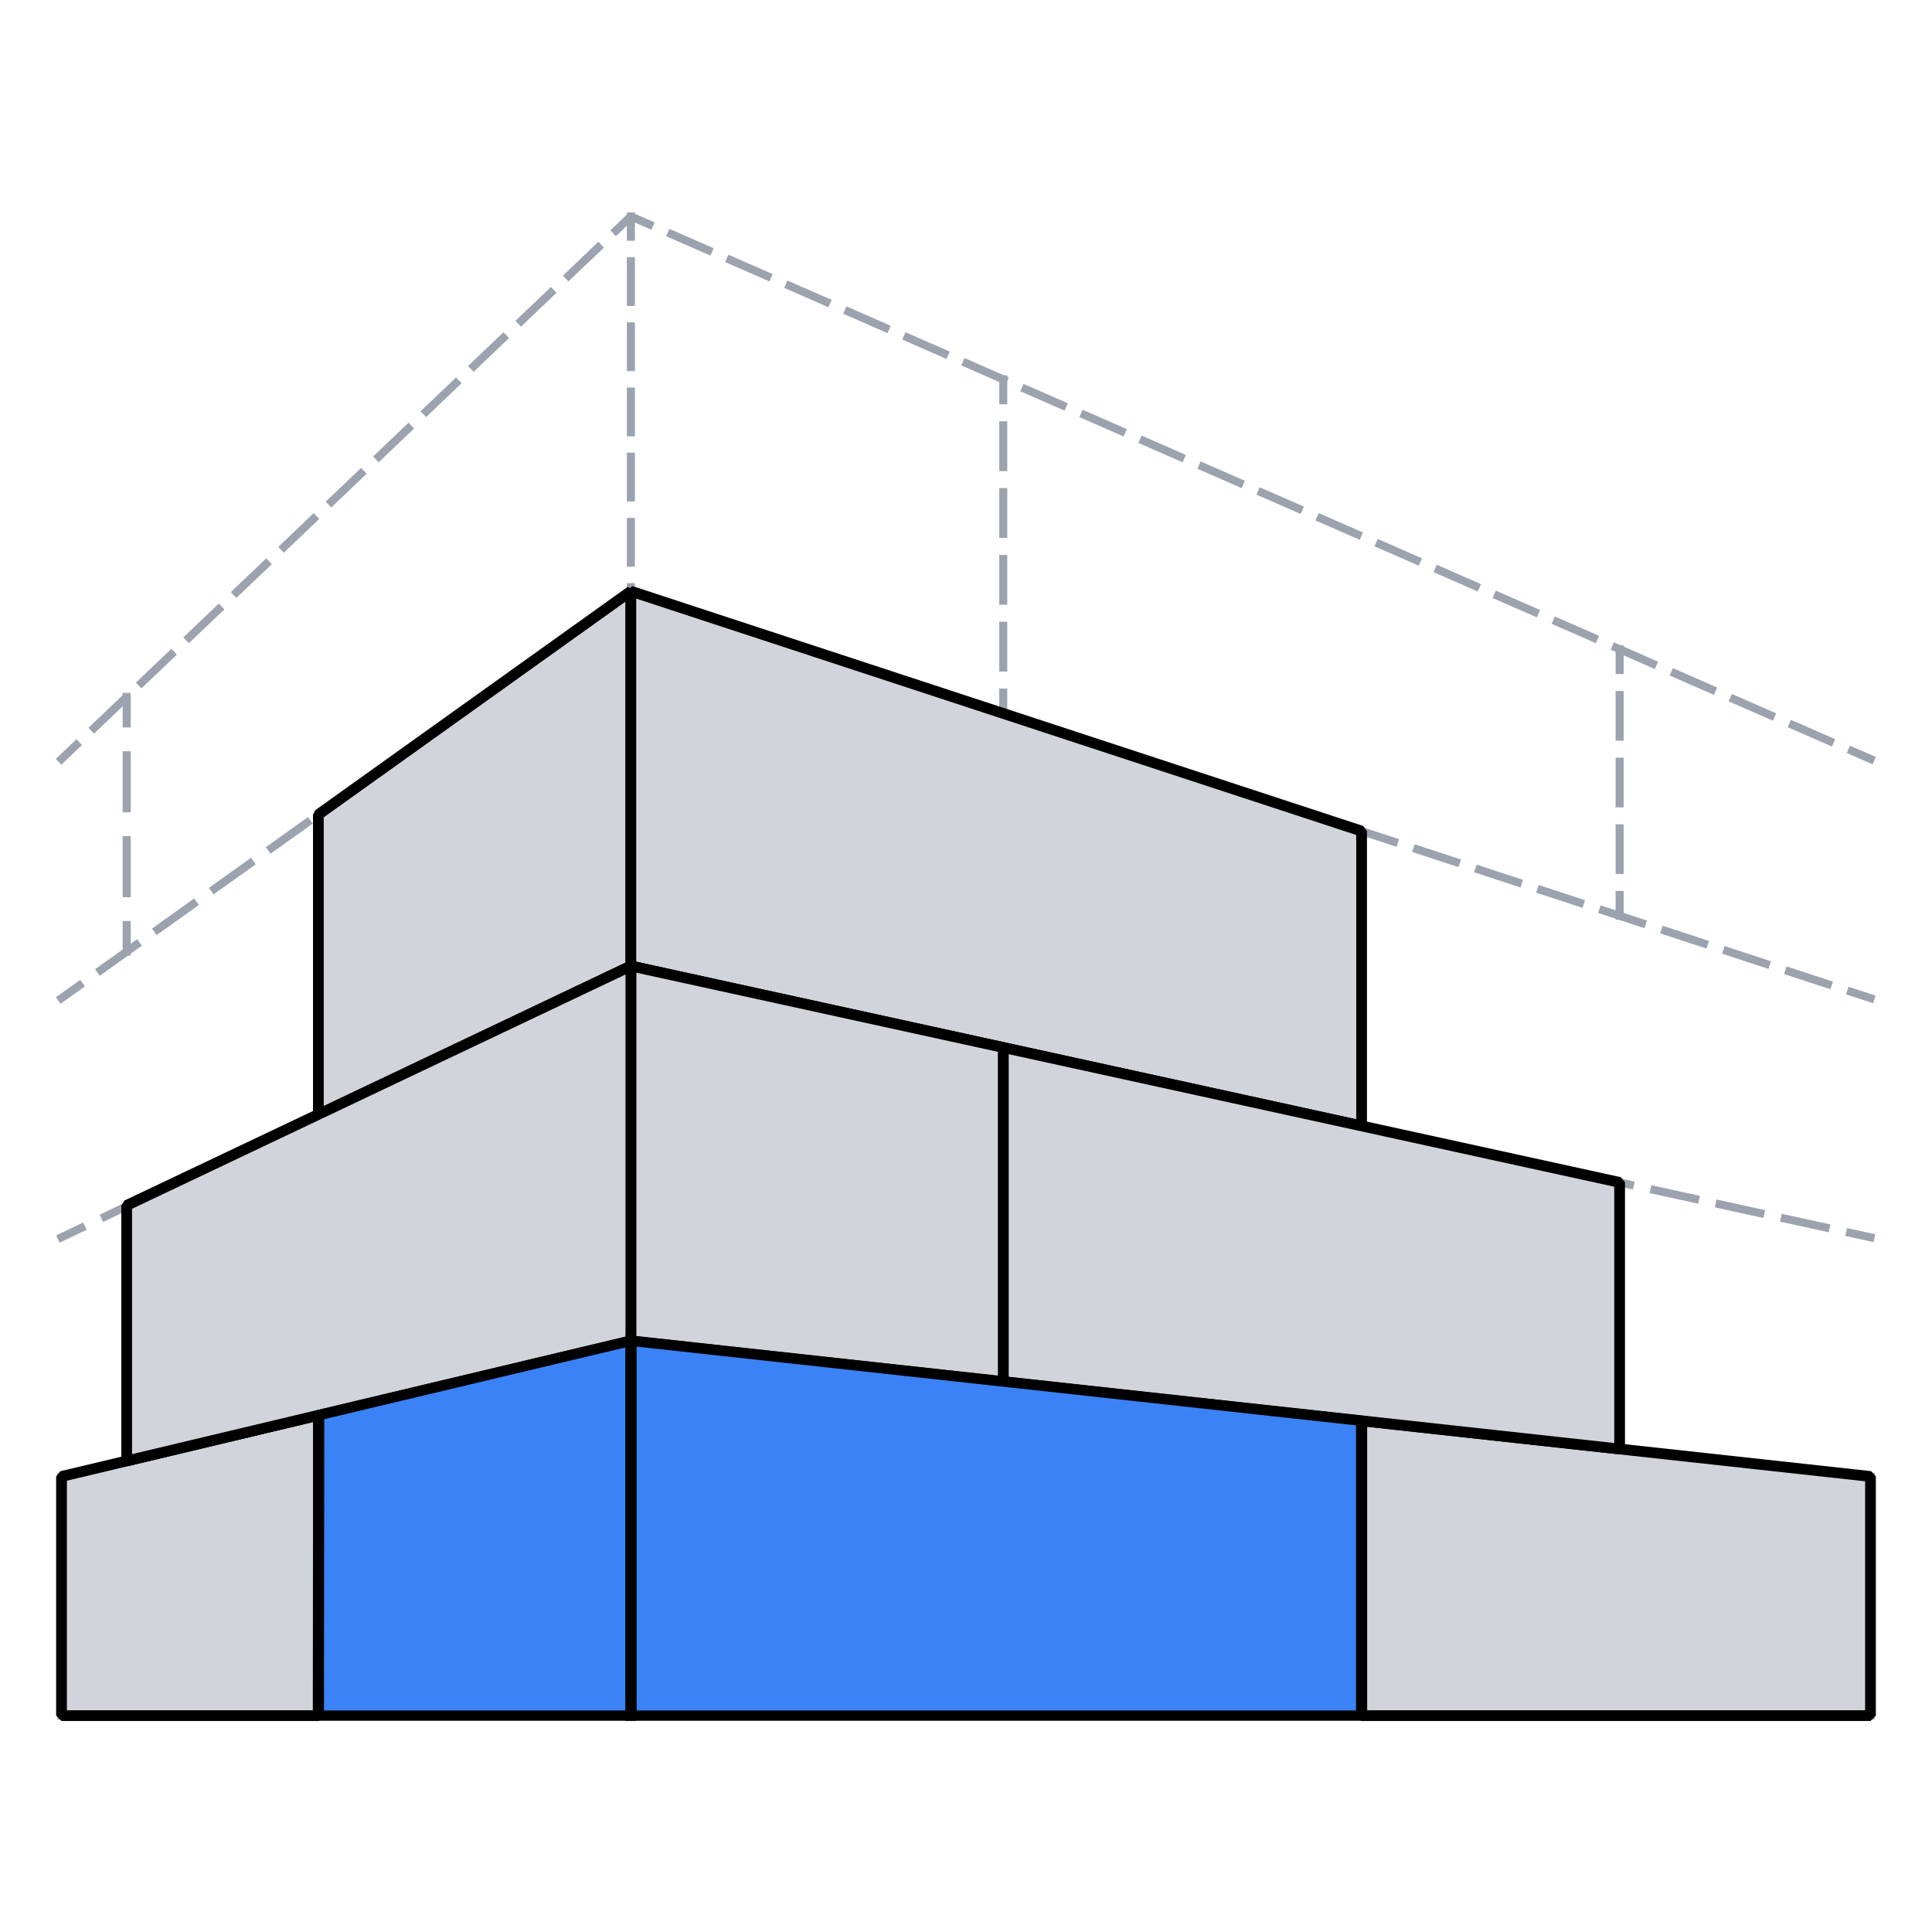
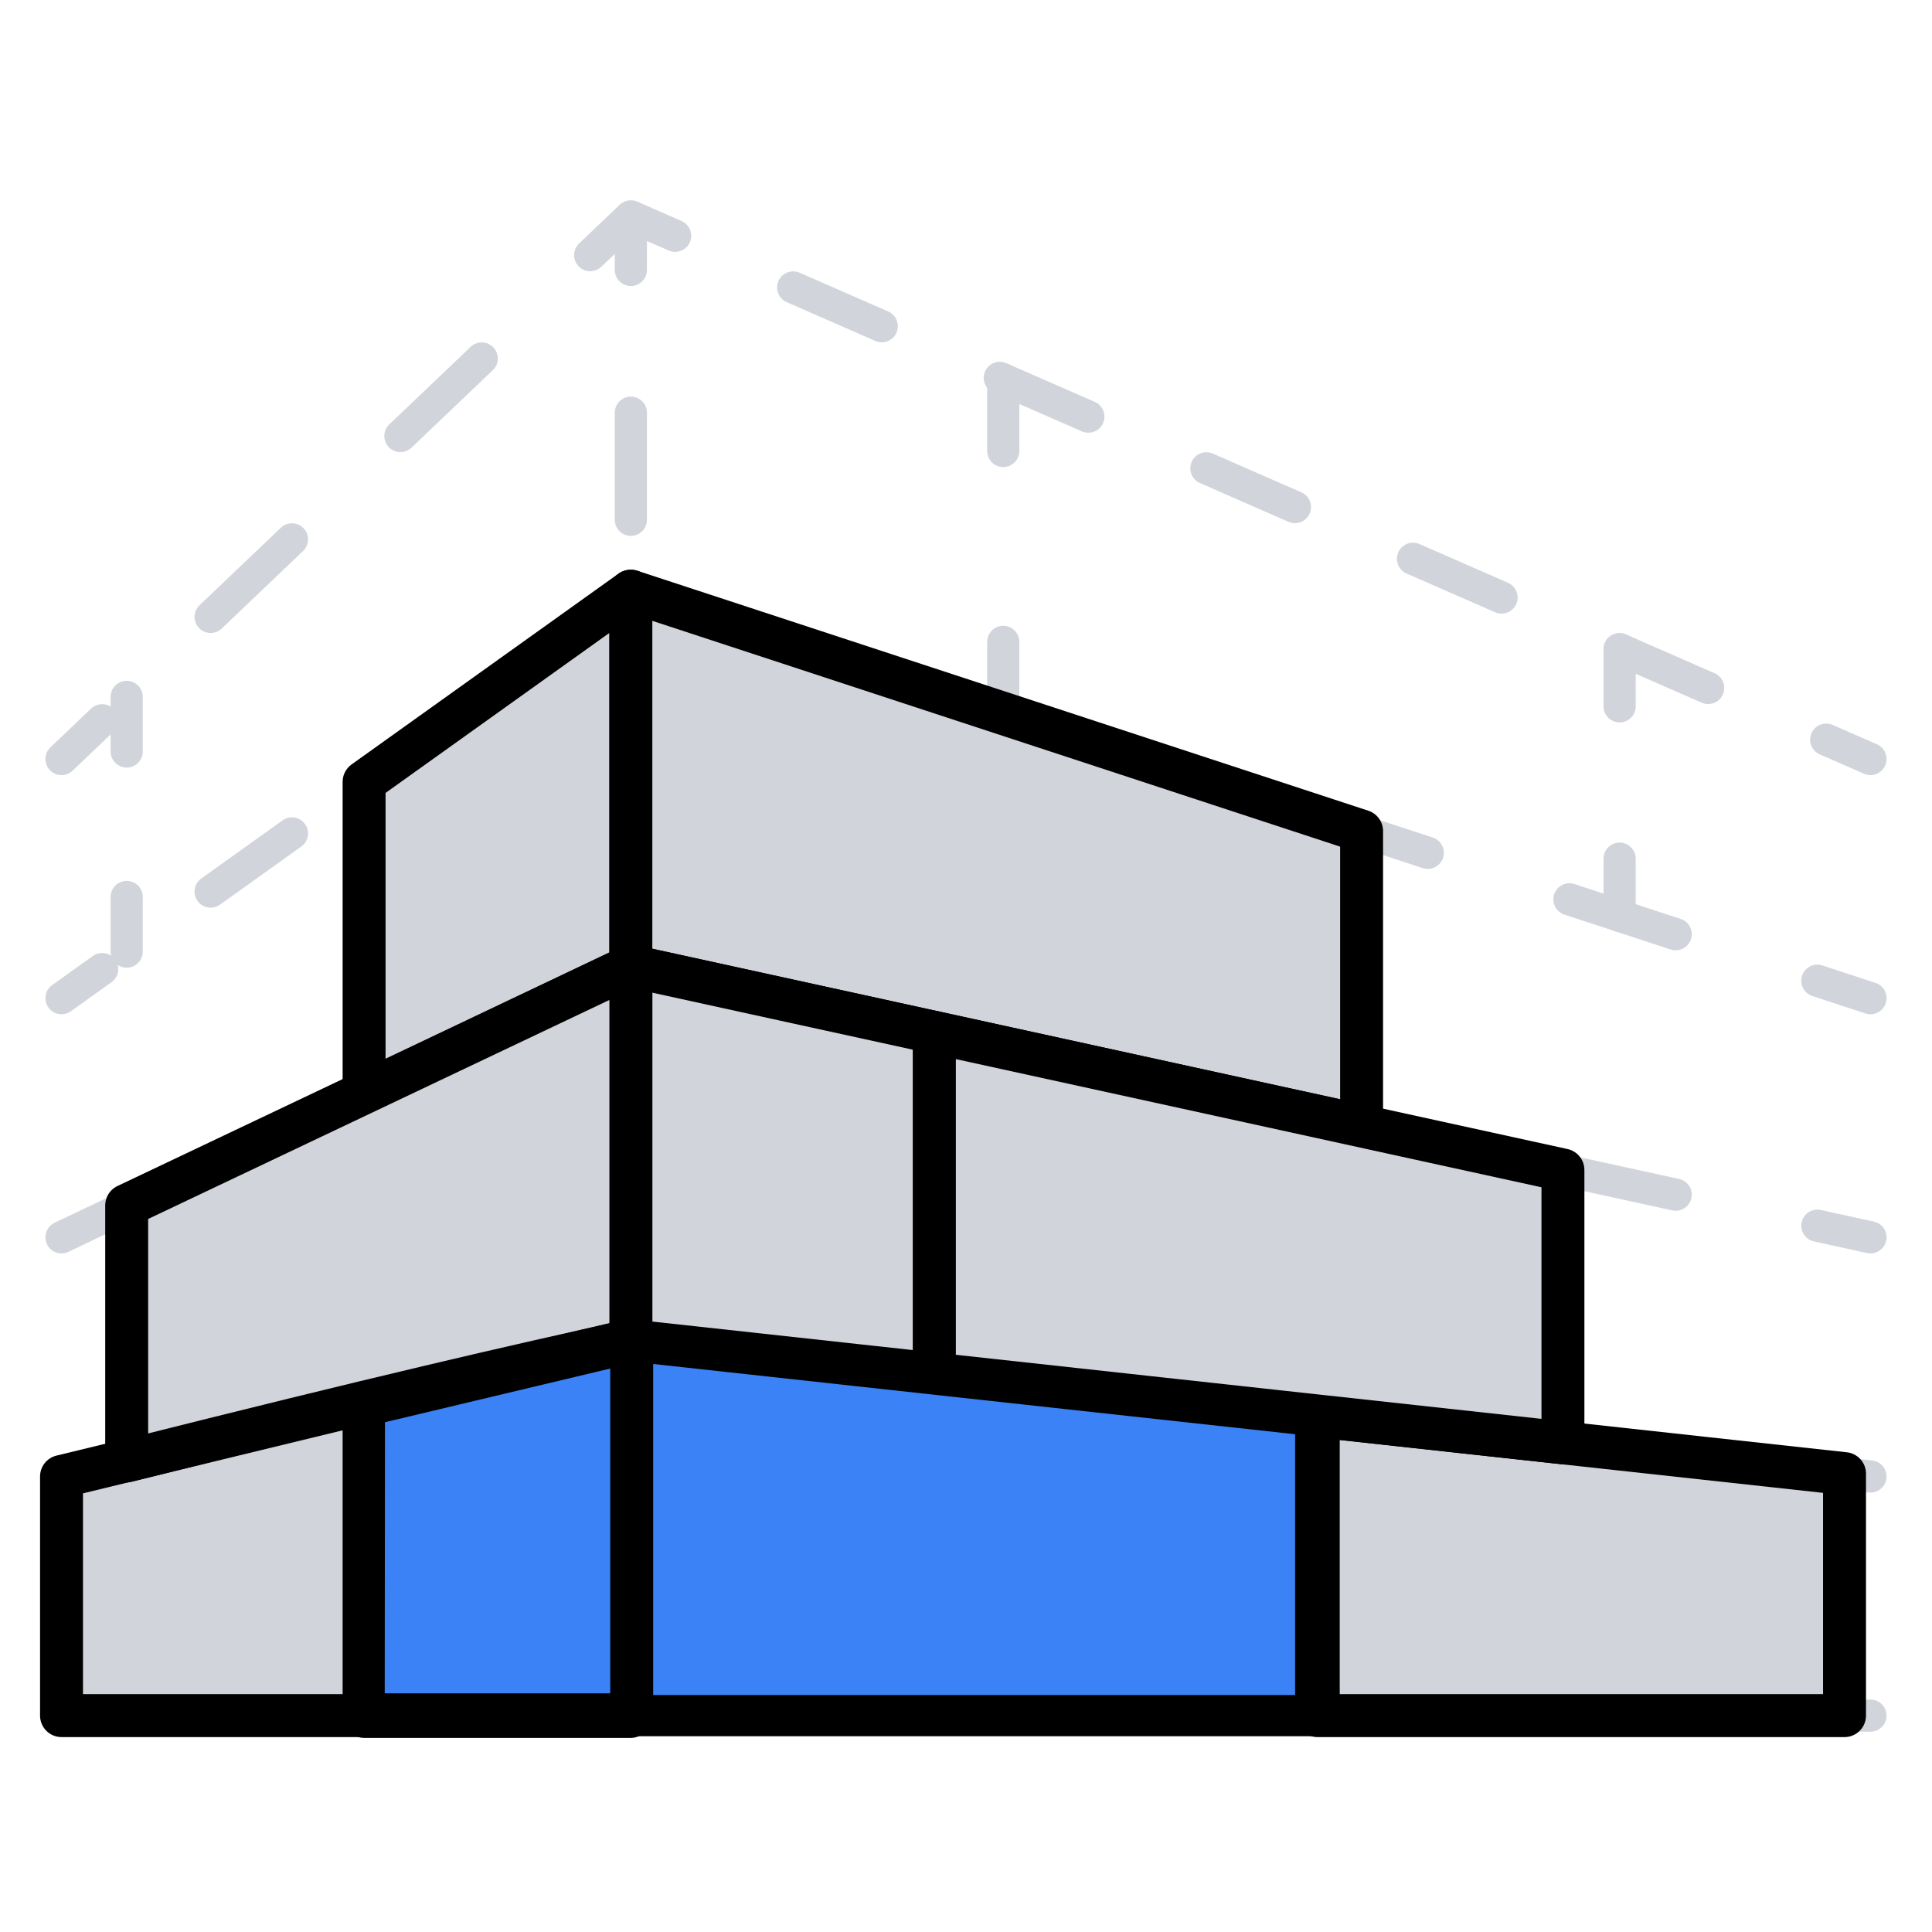
- <svg xmlns="http://www.w3.org/2000/svg" width="100%" height="100%" viewBox="0 0 3000 3000" version="1.1" xml:space="preserve" style="fill-rule:evenodd;clip-rule:evenodd;stroke-linecap:square;stroke-miterlimit:1;">
-   <g id="Structure">
-     <g transform="matrix(1.224476,0,0,1.130097,-857.117,-589.5495)">
+ <svg xmlns="http://www.w3.org/2000/svg" width="100%" height="100%" viewBox="0 0 3000 3000" version="1.1" xml:space="preserve" style="fill-rule:evenodd;clip-rule:evenodd;stroke-linecap:square;stroke-linejoin:round;stroke-miterlimit:1;">
+   <g id="Structure" transform="matrix(1,0,0,1,0,237.5)">
+     <g transform="matrix(1.224476,0,0,1.130097,-857.117,-827.0495)">
      <path d="M778,1564.6L1500,819L3072,1564.6M778,1893.2L1500,1334L3072,1893.2M778,2221.8L1500,1849L3072,2221.8M778,2550.4L1500,2364L3072,2550.4M778,2879L3072,2879" style="fill:rgb(235,235,235);fill-opacity:0;" />
-       <path d="M777.827,1572.419L770.784,1564.412L796.975,1537.364L804.018,1545.371L777.827,1572.419ZM819.191,1529.703L812.148,1521.696L857.142,1475.231L864.185,1483.238L819.191,1529.703ZM879.358,1467.569L872.315,1459.562L917.308,1413.098L924.351,1421.105L879.358,1467.569ZM939.525,1405.436L932.482,1397.429L977.476,1350.964L984.519,1358.971L939.525,1405.436ZM999.691,1343.303L992.648,1335.296L1037.641,1288.832L1044.684,1296.839L999.691,1343.303ZM1059.857,1281.17L1052.814,1273.163L1097.808,1226.698L1104.852,1234.705L1059.857,1281.17ZM1120.025,1219.035L1112.982,1211.028L1157.976,1164.564L1165.019,1172.571L1120.025,1219.035ZM1180.192,1156.901L1173.149,1148.895L1218.143,1102.43L1225.186,1110.437L1180.192,1156.901ZM1240.358,1094.769L1233.315,1086.762L1278.309,1040.297L1285.352,1048.304L1240.358,1094.769ZM1300.524,1032.636L1293.481,1024.63L1338.475,978.165L1345.518,986.172L1300.524,1032.636ZM1360.69,970.503L1353.647,962.496L1398.641,916.032L1405.684,924.038L1360.69,970.503ZM1420.857,908.37L1413.814,900.363L1458.808,853.898L1465.851,861.905L1420.857,908.37ZM1481.025,846.236L1473.982,838.229L1496.478,814.997L1502.047,813.934L1530.116,827.247L1526.022,837.379L1501.064,825.542L1481.025,846.236ZM1544.742,846.258L1548.835,836.125L1604.973,862.752L1600.88,872.884L1544.742,846.258ZM1619.598,881.763L1623.692,871.63L1679.828,898.256L1675.735,908.388L1619.598,881.763ZM1694.455,917.267L1698.549,907.134L1754.687,933.761L1750.593,943.894L1694.455,917.267ZM1769.315,952.773L1773.408,942.64L1829.545,969.266L1825.451,979.399L1769.315,952.773ZM1844.171,988.278L1848.265,978.145L1904.403,1004.771L1900.309,1014.904L1844.171,988.278ZM1919.029,1023.783L1923.123,1013.65L1979.259,1040.276L1975.165,1050.408L1919.029,1023.783ZM1993.885,1059.287L1997.979,1049.154L2054.118,1075.781L2050.024,1085.914L1993.885,1059.287ZM2068.742,1094.792L2072.836,1084.659L2128.974,1111.285L2124.881,1121.418L2068.742,1094.792ZM2143.598,1130.296L2147.692,1120.163L2203.828,1146.789L2199.735,1156.922L2143.598,1130.296ZM2218.455,1165.801L2222.549,1155.668L2278.687,1182.294L2274.593,1192.427L2218.455,1165.801ZM2293.311,1201.305L2297.405,1191.172L2353.542,1217.798L2349.448,1227.931L2293.311,1201.305ZM2368.17,1236.811L2372.264,1226.678L2428.401,1253.304L2424.307,1263.436L2368.17,1236.811ZM2443.027,1272.315L2447.12,1262.182L2503.258,1288.808L2499.164,1298.941L2443.027,1272.315ZM2517.884,1307.82L2521.977,1297.687L2578.115,1324.313L2574.022,1334.446L2517.884,1307.82ZM2592.741,1343.325L2596.835,1333.192L2652.972,1359.818L2648.878,1369.95L2592.741,1343.325ZM2667.598,1378.829L2671.691,1368.696L2727.829,1395.322L2723.735,1405.455L2667.598,1378.829ZM2742.455,1414.334L2746.548,1404.201L2802.686,1430.827L2798.592,1440.96L2742.455,1414.334ZM2817.312,1449.839L2821.406,1439.706L2877.543,1466.332L2873.449,1476.465L2817.312,1449.839ZM2892.171,1485.344L2896.264,1475.211L2952.402,1501.837L2948.308,1511.97L2892.171,1485.344ZM2967.026,1520.848L2971.12,1510.715L3027.258,1537.341L3023.164,1547.474L2967.026,1520.848ZM3041.884,1556.353L3045.978,1546.221L3078.723,1561.751L3074.629,1571.884L3041.884,1556.353ZM776.816,1900.915L770.879,1891.917L801.747,1868.01L807.683,1877.008L776.816,1900.915ZM826.453,1862.47L820.517,1853.472L873.946,1812.09L879.883,1821.088L826.453,1862.47ZM898.653,1806.551L892.716,1797.552L946.146,1756.17L952.083,1765.168L898.653,1806.551ZM970.854,1750.63L964.918,1741.631L1018.348,1700.249L1024.284,1709.247L970.854,1750.63ZM1043.053,1694.71L1037.117,1685.712L1090.547,1644.329L1096.483,1653.328L1043.053,1694.71ZM1115.254,1638.79L1109.318,1629.791L1162.748,1588.409L1168.684,1597.407L1115.254,1638.79ZM1187.453,1582.871L1181.516,1573.872L1234.946,1532.49L1240.883,1541.488L1187.453,1582.871ZM1259.653,1526.951L1253.716,1517.952L1307.146,1476.57L1313.083,1485.569L1259.653,1526.951ZM1331.854,1471.03L1325.917,1462.031L1379.347,1420.649L1385.284,1429.648L1331.854,1471.03ZM1404.054,1415.11L1398.117,1406.112L1451.547,1364.729L1457.484,1373.728L1404.054,1415.11ZM1476.253,1359.19L1470.317,1350.192L1497.032,1329.501L1501.592,1328.745L1531.004,1339.208L1527.82,1349.717L1522.97,1347.992L1500.865,1340.128L1476.253,1359.19ZM1547.596,1356.752L1550.781,1346.243L1609.605,1367.168L1606.421,1377.678L1547.596,1356.752ZM1626.196,1384.712L1629.38,1374.203L1688.204,1395.128L1685.02,1405.637L1626.196,1384.712ZM1704.795,1412.672L1707.98,1402.163L1766.804,1423.088L1763.62,1433.597L1704.795,1412.672ZM1783.395,1440.632L1786.579,1430.123L1845.403,1451.048L1842.219,1461.557L1783.395,1440.632ZM1861.996,1468.592L1865.181,1458.083L1924.005,1479.008L1920.821,1489.517L1861.996,1468.592ZM1940.595,1496.552L1943.779,1486.042L2002.604,1506.968L1999.419,1517.477L1940.595,1496.552ZM2019.195,1524.512L2022.379,1514.003L2081.204,1534.928L2078.019,1545.437L2019.195,1524.512ZM2097.798,1552.473L2100.982,1541.963L2159.806,1562.889L2156.621,1573.398L2097.798,1552.473ZM2176.396,1580.432L2179.58,1569.923L2238.405,1590.848L2235.22,1601.357L2176.396,1580.432ZM2254.994,1608.391L2258.178,1597.882L2317.002,1618.807L2313.818,1629.317L2254.994,1608.391ZM2333.596,1636.352L2336.781,1625.843L2395.605,1646.768L2392.421,1657.277L2333.596,1636.352ZM2412.197,1664.312L2415.381,1653.803L2474.206,1674.729L2471.021,1685.238L2412.197,1664.312ZM2490.794,1692.271L2493.978,1681.762L2552.802,1702.687L2549.618,1713.196L2490.794,1692.271ZM2569.396,1720.232L2572.581,1709.723L2631.405,1730.648L2628.221,1741.158L2569.396,1720.232ZM2647.998,1748.193L2651.182,1737.683L2710.006,1758.609L2706.822,1769.118L2647.998,1748.193ZM2726.595,1776.152L2729.779,1765.643L2788.603,1786.568L2785.419,1797.077L2726.595,1776.152ZM2805.194,1804.111L2808.379,1793.602L2867.203,1814.528L2864.019,1825.037L2805.194,1804.111ZM2883.795,1832.072L2886.979,1821.562L2945.803,1842.488L2942.619,1852.997L2883.795,1832.072ZM2962.395,1860.032L2965.579,1849.522L3024.403,1870.448L3021.219,1880.957L2962.395,1860.032ZM3040.996,1887.992L3044.18,1877.483L3078.442,1889.671L3075.257,1900.18L3040.996,1887.992ZM775.588,2229.172L771.196,2219.187L805.481,2201.484L809.873,2211.469L775.588,2229.172ZM830.741,2200.694L826.35,2190.709L885.704,2160.061L890.096,2170.046L830.741,2200.694ZM910.963,2159.272L906.571,2149.287L965.925,2118.64L970.317,2128.625L910.963,2159.272ZM991.185,2117.85L986.794,2107.864L1046.148,2077.217L1050.539,2087.202L991.185,2117.85ZM1071.407,2076.428L1067.015,2066.443L1126.37,2035.795L1130.761,2045.78L1071.407,2076.428ZM1151.629,2035.005L1147.238,2025.02L1206.592,1994.373L1210.984,2004.358L1151.629,2035.005ZM1231.853,1993.582L1227.461,1983.597L1286.816,1952.95L1291.207,1962.935L1231.853,1993.582ZM1312.074,1952.161L1307.682,1942.176L1367.037,1911.528L1371.428,1921.514L1312.074,1952.161ZM1392.296,1910.739L1387.904,1900.753L1447.259,1870.106L1451.65,1880.091L1392.296,1910.739ZM1472.519,1869.316L1468.127,1859.331L1497.804,1844.007L1501.091,1843.597L1531.933,1850.911L1529.75,1861.717L1500.617,1854.808L1472.519,1869.316ZM1550.804,1866.71L1552.987,1855.904L1614.67,1870.533L1612.488,1881.338L1550.804,1866.71ZM1633.542,1886.331L1635.724,1875.526L1697.408,1890.154L1695.225,1900.959L1633.542,1886.331ZM1716.277,1905.952L1718.46,1895.146L1780.144,1909.775L1777.961,1920.58L1716.277,1905.952ZM1799.013,1925.572L1801.196,1914.767L1862.878,1929.395L1860.696,1940.2L1799.013,1925.572ZM1881.752,1945.194L1883.935,1934.389L1945.617,1949.017L1943.434,1959.822L1881.752,1945.194ZM1964.486,1964.814L1966.669,1954.009L2028.352,1968.637L2026.169,1979.443L1964.486,1964.814ZM2047.225,1984.436L2049.407,1973.631L2111.091,1988.259L2108.909,1999.064L2047.225,1984.436ZM2129.963,2004.057L2132.145,1993.252L2193.828,2007.88L2191.645,2018.685L2129.963,2004.057ZM2212.697,2023.678L2214.879,2012.872L2276.562,2027.5L2274.379,2038.306L2212.697,2023.678ZM2295.436,2043.299L2297.618,2032.494L2359.302,2047.122L2357.119,2057.927L2295.436,2043.299ZM2378.174,2062.92L2380.356,2052.115L2442.039,2066.743L2439.856,2077.548L2378.174,2062.92ZM2460.911,2082.542L2463.093,2071.736L2524.776,2086.364L2522.593,2097.17L2460.911,2082.542ZM2543.644,2102.162L2545.827,2091.357L2607.509,2105.985L2605.327,2116.79L2543.644,2102.162ZM2626.382,2121.783L2628.564,2110.978L2690.248,2125.606L2688.065,2136.411L2626.382,2121.783ZM2709.121,2141.405L2711.304,2130.599L2772.987,2145.228L2770.804,2156.033L2709.121,2141.405ZM2791.857,2161.025L2794.04,2150.22L2855.722,2164.848L2853.54,2175.654L2791.857,2161.025ZM2874.593,2180.646L2876.776,2169.841L2938.459,2184.469L2936.276,2195.275L2874.593,2180.646ZM2957.331,2200.268L2959.514,2189.462L3021.197,2204.091L3019.014,2214.896L2957.331,2200.268ZM3040.067,2219.889L3042.25,2209.083L3078.078,2217.58L3075.895,2228.385L3040.067,2219.889ZM774.218,2557.062L771.852,2546.302L806.852,2537.266L809.218,2548.026L774.218,2557.062ZM829.371,2542.823L827.005,2532.063L887.075,2516.555L889.441,2527.314L829.371,2542.823ZM909.593,2522.112L907.227,2511.352L967.295,2495.844L969.662,2506.604L909.593,2522.112ZM989.815,2501.401L987.449,2490.641L1047.518,2475.133L1049.884,2485.893L989.815,2501.401ZM1070.036,2480.69L1067.67,2469.93L1127.74,2454.422L1130.106,2465.182L1070.036,2480.69ZM1150.259,2459.979L1147.893,2449.219L1207.962,2433.711L1210.328,2444.47L1150.259,2459.979ZM1230.483,2439.267L1228.116,2428.507L1288.186,2412.999L1290.552,2423.759L1230.483,2439.267ZM1310.704,2418.556L1308.337,2407.797L1368.407,2392.288L1370.773,2403.048L1310.704,2418.556ZM1390.926,2397.845L1388.56,2387.085L1448.629,2371.577L1450.995,2382.337L1390.926,2397.845ZM1471.148,2377.134L1468.782,2366.374L1498.817,2358.62L1500.555,2358.502L1531.484,2362.17L1530.374,2373.165L1500.323,2369.602L1471.148,2377.134ZM1551.252,2375.641L1552.363,2364.645L1614.222,2371.98L1613.111,2382.976L1551.252,2375.641ZM1633.99,2385.451L1635.1,2374.456L1696.96,2381.791L1695.849,2392.786L1633.99,2385.451ZM1716.725,2395.262L1717.836,2384.266L1779.696,2391.601L1778.585,2402.597L1716.725,2395.262ZM1799.462,2405.072L1800.572,2394.077L1862.43,2401.412L1861.32,2412.407L1799.462,2405.072ZM1882.201,2414.883L1883.311,2403.888L1945.169,2411.222L1944.058,2422.218L1882.201,2414.883ZM1964.935,2424.693L1966.045,2413.698L2027.904,2421.033L2026.793,2432.028L1964.935,2424.693ZM2047.673,2434.504L2048.783,2423.509L2110.643,2430.844L2109.533,2441.839L2047.673,2434.504ZM2130.411,2444.315L2131.522,2433.319L2193.38,2440.654L2192.269,2451.649L2130.411,2444.315ZM2213.145,2454.125L2214.256,2443.129L2276.113,2450.464L2275.003,2461.46L2213.145,2454.125ZM2295.884,2463.936L2296.995,2452.94L2358.854,2460.275L2357.743,2471.27L2295.884,2463.936ZM2378.622,2473.746L2379.732,2462.751L2441.591,2470.086L2440.48,2481.081L2378.622,2473.746ZM2461.359,2483.557L2462.47,2472.561L2524.327,2479.896L2523.217,2490.892L2461.359,2483.557ZM2544.093,2493.367L2545.203,2482.372L2607.061,2489.706L2605.951,2500.702L2544.093,2493.367ZM2626.83,2503.177L2627.94,2492.182L2689.799,2499.517L2688.689,2510.512L2626.83,2503.177ZM2709.569,2512.988L2710.68,2501.993L2772.539,2509.328L2771.428,2520.323L2709.569,2512.988ZM2792.305,2522.799L2793.416,2511.803L2855.274,2519.138L2854.163,2530.134L2792.305,2522.799ZM2875.042,2532.609L2876.152,2521.614L2938.011,2528.949L2936.9,2539.944L2875.042,2532.609ZM2957.779,2542.42L2958.89,2531.424L3020.748,2538.759L3019.638,2549.755L2957.779,2542.42ZM3040.516,2552.23L3041.626,2541.235L3077.629,2545.504L3076.519,2556.499L3040.516,2552.23ZM772.896,2884.53L772.896,2873.47L811.307,2873.47L811.307,2884.53L772.896,2884.53ZM834.943,2884.53L834.943,2873.47L901.557,2873.47L901.557,2884.53L834.943,2884.53ZM925.192,2884.53L925.192,2873.47L991.806,2873.47L991.806,2884.53L925.192,2884.53ZM1015.443,2884.53L1015.443,2873.47L1082.057,2873.47L1082.057,2884.53L1015.443,2884.53ZM1105.693,2884.53L1105.693,2873.47L1172.308,2873.47L1172.308,2884.53L1105.693,2884.53ZM1195.943,2884.53L1195.943,2873.47L1262.557,2873.47L1262.557,2884.53L1195.943,2884.53ZM1286.193,2884.53L1286.193,2873.47L1352.808,2873.47L1352.808,2884.53L1286.193,2884.53ZM1376.442,2884.53L1376.442,2873.47L1443.057,2873.47L1443.057,2884.53L1376.442,2884.53ZM1466.693,2884.53L1466.693,2873.47L1530.959,2873.47L1530.959,2884.53L1466.693,2884.53ZM1551.777,2884.53L1551.777,2873.47L1613.697,2873.47L1613.697,2884.53L1551.777,2884.53ZM1634.515,2884.53L1634.515,2873.47L1696.435,2873.47L1696.435,2884.53L1634.515,2884.53ZM1717.25,2884.53L1717.25,2873.47L1779.171,2873.47L1779.171,2884.53L1717.25,2884.53ZM1799.987,2884.53L1799.987,2873.47L1861.905,2873.47L1861.905,2884.53L1799.987,2884.53ZM1882.726,2884.53L1882.726,2873.47L1944.644,2873.47L1944.644,2884.53L1882.726,2884.53ZM1965.46,2884.53L1965.46,2873.47L2027.379,2873.47L2027.379,2884.53L1965.46,2884.53ZM2048.198,2884.53L2048.198,2873.47L2110.118,2873.47L2110.118,2884.53L2048.198,2884.53ZM2130.936,2884.53L2130.936,2873.47L2192.855,2873.47L2192.855,2884.53L2130.936,2884.53ZM2213.67,2884.53L2213.67,2873.47L2275.588,2873.47L2275.588,2884.53L2213.67,2884.53ZM2296.409,2884.53L2296.409,2873.47L2358.329,2873.47L2358.329,2884.53L2296.409,2884.53ZM2379.147,2884.53L2379.147,2873.47L2441.066,2873.47L2441.066,2884.53L2379.147,2884.53ZM2461.884,2884.53L2461.884,2873.47L2523.802,2873.47L2523.802,2884.53L2461.884,2884.53ZM2544.618,2884.53L2544.618,2873.47L2606.536,2873.47L2606.536,2884.53L2544.618,2884.53ZM2627.355,2884.53L2627.355,2873.47L2689.274,2873.47L2689.274,2884.53L2627.355,2884.53ZM2710.094,2884.53L2710.094,2873.47L2772.014,2873.47L2772.014,2884.53L2710.094,2884.53ZM2792.83,2884.53L2792.83,2873.47L2854.749,2873.47L2854.749,2884.53L2792.83,2884.53ZM2875.567,2884.53L2875.567,2873.47L2937.486,2873.47L2937.486,2884.53L2875.567,2884.53ZM2958.304,2884.53L2958.304,2873.47L3020.223,2873.47L3020.223,2884.53L2958.304,2884.53ZM3041.041,2884.53L3041.041,2873.47L3077.104,2873.47L3077.104,2884.53L3041.041,2884.53Z" style="fill:rgb(156,163,175);" />
+       <path d="M792.086,1580.614C783.929,1589.037 770.995,1588.701 763.221,1579.863C755.446,1571.024 755.757,1557.01 763.914,1548.586L815.486,1495.329C823.643,1486.905 836.577,1487.242 844.351,1496.08C852.126,1504.918 851.815,1518.932 843.658,1527.356L792.086,1580.614ZM981.182,1385.337C973.025,1393.761 960.09,1393.424 952.316,1384.586C944.542,1375.748 944.852,1361.733 953.009,1353.31L1056.152,1246.795C1064.309,1238.372 1077.244,1238.708 1085.018,1247.547C1092.792,1256.385 1092.482,1270.399 1084.325,1278.823L981.182,1385.337ZM1221.847,1136.805C1213.69,1145.229 1200.756,1144.892 1192.981,1136.054C1185.207,1127.216 1185.518,1113.201 1193.675,1104.778L1296.818,998.263C1304.975,989.84 1317.909,990.176 1325.683,999.015C1333.458,1007.853 1333.147,1021.867 1324.99,1030.291L1221.847,1136.805ZM1462.514,888.271C1454.357,896.695 1441.423,896.358 1433.649,887.52C1425.874,878.682 1426.185,864.668 1434.342,856.244L1485.914,802.986L1508.187,798.735L1564.33,825.363C1574.653,830.259 1579.365,843.315 1574.846,854.5C1570.327,865.684 1558.278,870.79 1547.955,865.894L1504.255,845.167L1462.514,888.271ZM1697.67,936.903C1687.347,932.007 1682.635,918.952 1687.153,907.767C1691.672,896.582 1703.721,891.476 1714.044,896.373L1826.331,949.63C1836.653,954.526 1841.365,967.582 1836.847,978.766C1832.328,989.951 1820.279,995.057 1809.956,990.161L1697.67,936.903ZM1959.671,1061.171C1949.349,1056.275 1944.637,1043.219 1949.155,1032.034C1953.674,1020.85 1965.723,1015.744 1976.046,1020.64L2088.332,1073.897C2098.655,1078.793 2103.367,1091.849 2098.848,1103.034C2094.33,1114.219 2082.28,1119.324 2071.958,1114.428L1959.671,1061.171ZM2221.67,1185.437C2211.347,1180.541 2206.635,1167.485 2211.154,1156.3C2215.672,1145.116 2227.722,1140.01 2238.044,1144.906L2350.331,1198.164C2360.654,1203.06 2365.366,1216.115 2360.847,1227.3C2356.329,1238.485 2344.279,1243.591 2333.957,1238.695L2221.67,1185.437ZM2483.672,1309.704C2473.349,1304.808 2468.637,1291.753 2473.156,1280.568C2477.674,1269.383 2489.724,1264.277 2500.046,1269.174L2612.332,1322.431C2622.655,1327.327 2627.367,1340.383 2622.849,1351.567C2618.33,1362.752 2606.281,1367.858 2595.958,1362.962L2483.672,1309.704ZM2745.671,1433.971C2735.348,1429.075 2730.636,1416.019 2735.155,1404.834C2739.674,1393.649 2751.723,1388.544 2762.046,1393.44L2874.331,1446.697C2884.654,1451.593 2889.366,1464.649 2884.848,1475.834C2880.329,1487.018 2868.28,1492.124 2857.957,1487.228L2745.671,1433.971ZM3007.67,1558.237C2997.347,1553.341 2992.635,1540.285 2997.154,1529.1C3001.673,1517.916 3013.722,1512.81 3024.045,1517.706L3080.187,1544.335C3090.51,1549.231 3095.222,1562.286 3090.703,1573.471C3086.185,1584.656 3074.135,1589.761 3063.813,1584.865L3007.67,1558.237ZM789.873,1911.197C780.706,1918.297 767.943,1915.997 761.39,1906.064C754.837,1896.132 756.96,1882.303 766.127,1875.203L817.699,1835.26C826.866,1828.16 839.629,1830.459 846.182,1840.392C852.735,1850.325 850.612,1864.153 841.445,1871.254L789.873,1911.197ZM978.968,1764.74C969.801,1771.84 957.039,1769.54 950.486,1759.607C943.933,1749.674 946.055,1735.846 955.223,1728.746L1058.366,1648.86C1067.533,1641.76 1080.295,1644.06 1086.848,1653.992C1093.401,1663.925 1091.279,1677.754 1082.111,1684.854L978.968,1764.74ZM1219.634,1578.341C1210.467,1585.441 1197.704,1583.141 1191.151,1573.208C1184.598,1563.275 1186.721,1549.447 1195.888,1542.347L1299.031,1462.461C1308.198,1455.361 1320.961,1457.661 1327.514,1467.593C1334.066,1477.526 1331.944,1491.355 1322.777,1498.455L1219.634,1578.341ZM1460.301,1391.94C1451.134,1399.04 1438.371,1396.741 1431.818,1386.808C1425.265,1376.875 1427.388,1363.047 1436.555,1355.946L1488.127,1316.003L1506.369,1312.982L1573.739,1336.947C1584.446,1340.756 1590.284,1353.266 1586.769,1364.866C1583.254,1376.466 1571.708,1382.792 1561.002,1378.984L1503.458,1358.514L1460.301,1391.94ZM1740.659,1442.892C1729.953,1439.084 1724.115,1426.574 1727.63,1414.974C1731.145,1403.373 1742.69,1397.047 1753.397,1400.856L1888.139,1448.787C1898.845,1452.596 1904.684,1465.106 1901.169,1476.706C1897.654,1488.306 1886.108,1494.632 1875.402,1490.824L1740.659,1442.892ZM2055.058,1554.732C2044.352,1550.923 2038.514,1538.414 2042.029,1526.813C2045.543,1515.213 2057.089,1508.887 2067.795,1512.695L2202.538,1560.627C2213.244,1564.435 2219.083,1576.945 2215.568,1588.545C2212.053,1600.146 2200.507,1606.472 2189.801,1602.663L2055.058,1554.732ZM2369.459,1666.572C2358.753,1662.764 2352.914,1650.254 2356.429,1638.653C2359.944,1627.053 2371.49,1620.727 2382.196,1624.536L2516.938,1672.467C2527.644,1676.275 2533.483,1688.785 2529.968,1700.385C2526.453,1711.986 2514.907,1718.312 2504.201,1714.503L2369.459,1666.572ZM2683.862,1778.413C2673.156,1774.605 2667.317,1762.095 2670.832,1750.494C2674.347,1738.894 2685.893,1732.568 2696.599,1736.377L2831.341,1784.308C2842.048,1788.116 2847.886,1800.626 2844.371,1812.227C2840.856,1823.827 2829.31,1830.153 2818.604,1826.344L2683.862,1778.413ZM2998.261,1890.253C2987.554,1886.444 2981.716,1873.934 2985.231,1862.334C2988.746,1850.734 3000.292,1844.408 3010.998,1848.216L3078.369,1872.182C3089.075,1875.99 3094.913,1888.5 3091.398,1900.1C3087.883,1911.701 3076.338,1918.027 3065.631,1914.218L2998.261,1890.253ZM786.783,2241.77C776.611,2247.023 764.417,2242.339 759.569,2231.317C754.721,2220.295 759.044,2207.082 769.217,2201.83L846.574,2161.887C856.746,2156.634 868.94,2161.319 873.788,2172.34C878.636,2183.362 874.313,2196.575 864.14,2201.828L786.783,2241.77ZM1070.426,2095.313C1060.253,2100.566 1048.059,2095.882 1043.211,2084.86C1038.364,2073.838 1042.687,2060.625 1052.859,2055.373L1207.573,1975.487C1217.745,1970.235 1229.94,1974.919 1234.787,1985.941C1239.635,1996.963 1235.312,2010.175 1225.14,2015.428L1070.426,2095.313ZM1431.426,1908.913C1421.254,1914.166 1409.06,1909.481 1404.212,1898.46C1399.364,1887.438 1403.687,1874.225 1413.86,1868.972L1491.217,1829.03L1504.365,1827.39L1571.736,1843.367C1582.744,1845.977 1589.725,1857.78 1587.316,1869.707C1584.906,1881.634 1574.013,1889.198 1563.006,1886.587L1502.468,1872.231L1431.426,1908.913ZM1742.663,1929.193C1731.655,1926.583 1724.674,1914.78 1727.083,1902.853C1729.493,1890.926 1740.386,1883.362 1751.393,1885.972L1886.136,1917.927C1897.144,1920.537 1904.125,1932.34 1901.715,1944.267C1899.306,1956.194 1888.413,1963.758 1877.405,1961.147L1742.663,1929.193ZM2057.061,2003.753C2046.054,2001.142 2039.073,1989.34 2041.482,1977.413C2043.891,1965.485 2054.784,1957.922 2065.792,1960.532L2200.535,1992.486C2211.543,1995.097 2218.523,2006.899 2216.114,2018.827C2213.705,2030.754 2202.812,2038.318 2191.804,2035.707L2057.061,2003.753ZM2371.462,2078.313C2360.454,2075.703 2353.473,2063.9 2355.883,2051.973C2358.292,2040.046 2369.185,2032.482 2380.193,2035.092L2514.935,2067.046C2525.943,2069.657 2532.923,2081.459 2530.514,2093.387C2528.105,2105.314 2517.212,2112.878 2506.204,2110.267L2371.462,2078.313ZM2685.865,2152.874C2674.857,2150.263 2667.876,2138.46 2670.285,2126.533C2672.695,2114.606 2683.588,2107.042 2694.596,2109.653L2829.338,2141.607C2840.346,2144.218 2847.327,2156.02 2844.918,2167.947C2842.508,2179.874 2831.615,2187.438 2820.607,2184.828L2685.865,2152.874ZM3000.264,2227.433C2989.256,2224.823 2982.275,2213.02 2984.684,2201.093C2987.094,2189.166 2997.987,2181.602 3008.994,2184.213L3076.365,2200.19C3087.373,2202.8 3094.354,2214.603 3091.945,2226.53C3089.535,2238.457 3078.642,2246.021 3067.635,2243.41L3000.264,2227.433ZM782.732,2571.92C771.771,2574.75 760.751,2567.404 758.139,2555.528C755.527,2543.651 762.306,2531.71 773.268,2528.88L850.625,2508.909C861.586,2506.079 872.606,2513.424 875.218,2525.301C877.83,2537.178 871.051,2549.118 860.089,2551.948L782.732,2571.92ZM1066.375,2498.691C1055.413,2501.521 1044.393,2494.176 1041.781,2482.299C1039.17,2470.422 1045.949,2458.482 1056.91,2455.652L1211.624,2415.709C1222.586,2412.879 1233.605,2420.224 1236.217,2432.101C1238.829,2443.978 1232.05,2455.918 1221.089,2458.748L1066.375,2498.691ZM1427.375,2405.491C1416.414,2408.321 1405.394,2400.976 1402.782,2389.099C1400.17,2377.222 1406.949,2365.282 1417.911,2362.452L1495.268,2342.48L1502.221,2342.009L1569.592,2349.998C1580.793,2351.326 1588.892,2362.258 1587.667,2374.395C1586.441,2386.532 1576.351,2395.307 1565.15,2393.979L1501.293,2386.407L1427.375,2405.491ZM1744.807,2415.282C1733.605,2413.954 1725.506,2403.022 1726.732,2390.885C1727.958,2378.748 1738.048,2369.972 1749.249,2371.301L1883.992,2387.278C1895.193,2388.606 1903.292,2399.538 1902.066,2411.675C1900.841,2423.812 1890.751,2432.587 1879.55,2431.259L1744.807,2415.282ZM2059.206,2452.562C2048.004,2451.234 2039.905,2440.302 2041.131,2428.165C2042.357,2416.028 2052.446,2407.252 2063.648,2408.581L2198.39,2424.558C2209.592,2425.886 2217.691,2436.818 2216.465,2448.955C2215.239,2461.092 2205.15,2469.867 2193.948,2468.539L2059.206,2452.562ZM2373.606,2489.842C2362.405,2488.514 2354.306,2477.582 2355.532,2465.445C2356.758,2453.308 2366.847,2444.532 2378.049,2445.861L2512.79,2461.838C2523.992,2463.166 2532.091,2474.098 2530.865,2486.235C2529.639,2498.372 2519.55,2507.147 2508.348,2505.819L2373.606,2489.842ZM2688.009,2527.122C2676.808,2525.794 2668.709,2514.862 2669.935,2502.725C2671.16,2490.588 2681.25,2481.813 2692.451,2483.141L2827.194,2499.118C2838.395,2500.446 2846.494,2511.378 2845.269,2523.515C2844.043,2535.652 2833.953,2544.428 2822.752,2543.099L2688.009,2527.122ZM3002.408,2564.402C2991.207,2563.074 2983.108,2552.142 2984.333,2540.005C2985.559,2527.868 2995.649,2519.093 3006.85,2520.421L3074.221,2528.409C3085.423,2529.738 3093.522,2540.67 3092.296,2552.807C3091.07,2564.944 3080.98,2573.719 3069.779,2572.391L3002.408,2564.402ZM778,2901.122C766.732,2901.122 757.583,2891.209 757.583,2879C757.583,2866.791 766.732,2856.878 778,2856.878L855.357,2856.878C866.625,2856.878 875.774,2866.791 875.774,2879C875.774,2891.209 866.625,2901.122 855.357,2901.122L778,2901.122ZM1061.642,2901.122C1050.374,2901.122 1041.225,2891.209 1041.225,2879C1041.225,2866.791 1050.374,2856.878 1061.642,2856.878L1216.356,2856.878C1227.625,2856.878 1236.773,2866.791 1236.773,2879C1236.773,2891.209 1227.625,2901.122 1216.356,2901.122L1061.642,2901.122ZM1422.643,2901.122C1411.375,2901.122 1402.226,2891.209 1402.226,2879C1402.226,2866.791 1411.375,2856.878 1422.643,2856.878L1567.371,2856.878C1578.639,2856.878 1587.788,2866.791 1587.788,2879C1587.788,2891.209 1578.639,2901.122 1567.371,2901.122L1422.643,2901.122ZM1747.028,2901.122C1735.76,2901.122 1726.611,2891.209 1726.611,2879C1726.611,2866.791 1735.76,2856.878 1747.028,2856.878L1881.771,2856.878C1893.039,2856.878 1902.188,2866.791 1902.188,2879C1902.188,2891.209 1893.039,2901.122 1881.771,2901.122L1747.028,2901.122ZM2061.427,2901.122C2050.158,2901.122 2041.01,2891.209 2041.01,2879C2041.01,2866.791 2050.158,2856.878 2061.427,2856.878L2196.169,2856.878C2207.438,2856.878 2216.586,2866.791 2216.586,2879C2216.586,2891.209 2207.438,2901.122 2196.169,2901.122L2061.427,2901.122ZM2375.827,2901.122C2364.559,2901.122 2355.411,2891.209 2355.411,2879C2355.411,2866.791 2364.559,2856.878 2375.827,2856.878L2510.569,2856.878C2521.838,2856.878 2530.986,2866.791 2530.986,2879C2530.986,2891.209 2521.838,2901.122 2510.569,2901.122L2375.827,2901.122ZM2690.23,2901.122C2678.962,2901.122 2669.813,2891.209 2669.813,2879C2669.813,2866.791 2678.962,2856.878 2690.23,2856.878L2824.973,2856.878C2836.241,2856.878 2845.39,2866.791 2845.39,2879C2845.39,2891.209 2836.241,2901.122 2824.973,2901.122L2690.23,2901.122ZM3004.629,2901.122C2993.361,2901.122 2984.212,2891.209 2984.212,2879C2984.212,2866.791 2993.361,2856.878 3004.629,2856.878L3072,2856.878C3083.268,2856.878 3092.417,2866.791 3092.417,2879C3092.417,2891.209 3083.268,2901.122 3072,2901.122L3004.629,2901.122Z" style="fill:rgb(209,213,219);" />
    </g>
-     <g id="Center" transform="matrix(1.052061,0,0,0.970971,-20.255,-195.5095)">
+     <g id="Center" transform="matrix(1.052061,0,0,0.970971,-20.255,-433.0095)">
      <path d="M950.375,2945L950.375,547.4" style="fill:none;" />
-       <path d="M956.316,2951.437L944.434,2951.437L944.434,2905.987L956.316,2905.987L956.316,2951.437ZM956.316,2879.769L944.434,2879.769L944.434,2801.744L956.316,2801.744L956.316,2879.769ZM956.316,2775.525L944.434,2775.525L944.434,2697.497L956.316,2697.497L956.316,2775.525ZM956.316,2671.284L944.434,2671.284L944.434,2593.258L956.316,2593.258L956.316,2671.284ZM956.316,2567.039L944.434,2567.039L944.434,2489.015L956.316,2489.015L956.316,2567.039ZM956.316,2462.795L944.434,2462.795L944.434,2384.769L956.316,2384.769L956.316,2462.795ZM956.316,2358.552L944.434,2358.552L944.434,2280.524L956.316,2280.524L956.316,2358.552ZM956.316,2254.306L944.434,2254.306L944.434,2176.282L956.316,2176.282L956.316,2254.306ZM956.316,2150.066L944.434,2150.066L944.434,2072.042L956.316,2072.042L956.316,2150.066ZM956.316,2045.825L944.434,2045.825L944.434,1967.799L956.316,1967.799L956.316,2045.825ZM956.316,1941.577L944.434,1941.577L944.434,1863.551L956.316,1863.551L956.316,1941.577ZM956.316,1837.335L944.434,1837.335L944.434,1759.307L956.316,1759.307L956.316,1837.335ZM956.316,1733.091L944.434,1733.091L944.434,1655.067L956.316,1655.067L956.316,1733.091ZM956.316,1628.85L944.434,1628.85L944.434,1550.823L956.316,1550.823L956.316,1628.85ZM956.316,1524.601L944.434,1524.601L944.434,1446.576L956.316,1446.576L956.316,1524.601ZM956.316,1420.362L944.434,1420.362L944.434,1342.336L956.316,1342.336L956.316,1420.362ZM956.316,1316.117L944.434,1316.117L944.434,1238.091L956.316,1238.091L956.316,1316.117ZM956.316,1211.875L944.434,1211.875L944.434,1133.849L956.316,1133.849L956.316,1211.875ZM956.316,1107.632L944.434,1107.632L944.434,1029.605L956.316,1029.605L956.316,1107.632ZM956.316,1003.386L944.434,1003.386L944.434,925.36L956.316,925.36L956.316,1003.386ZM956.316,899.142L944.434,899.142L944.434,821.116L956.316,821.116L956.316,899.142ZM956.316,794.898L944.434,794.898L944.434,716.873L956.316,716.873L956.316,794.898ZM956.316,690.657L944.434,690.657L944.434,612.631L956.316,612.631L956.316,690.657ZM956.316,586.413L944.434,586.413L944.434,540.963L956.316,540.963L956.316,586.413Z" style="fill:rgb(156,163,175);" />
+       <path d="M974.138,2945C974.138,2959.21 963.49,2970.747 950.375,2970.747C937.26,2970.747 926.612,2959.21 926.612,2945L926.612,2859.372C926.612,2845.161 937.26,2833.624 950.375,2833.624C963.49,2833.624 974.138,2845.161 974.138,2859.372L974.138,2945ZM974.138,2631.029C974.138,2645.239 963.49,2656.776 950.375,2656.776C937.26,2656.776 926.612,2645.239 926.612,2631.029L926.612,2459.771C926.612,2445.56 937.26,2434.023 950.375,2434.023C963.49,2434.023 974.138,2445.56 974.138,2459.771L974.138,2631.029ZM974.138,2231.426C974.138,2245.637 963.49,2257.174 950.375,2257.174C937.26,2257.174 926.612,2245.637 926.612,2231.426L926.612,2060.168C926.612,2045.958 937.26,2034.421 950.375,2034.421C963.49,2034.421 974.138,2045.958 974.138,2060.168L974.138,2231.426ZM974.138,1831.829C974.138,1846.039 963.49,1857.576 950.375,1857.576C937.26,1857.576 926.612,1846.039 926.612,1831.829L926.612,1660.57C926.612,1646.359 937.26,1634.822 950.375,1634.822C963.49,1634.822 974.138,1646.359 974.138,1660.57L974.138,1831.829ZM974.138,1432.226C974.138,1446.436 963.49,1457.973 950.375,1457.973C937.26,1457.973 926.612,1446.436 926.612,1432.226L926.612,1260.968C926.612,1246.757 937.26,1235.22 950.375,1235.22C963.49,1235.22 974.138,1246.757 974.138,1260.968L974.138,1432.226ZM974.138,1032.627C974.138,1046.837 963.49,1058.374 950.375,1058.374C937.26,1058.374 926.612,1046.837 926.612,1032.627L926.612,861.369C926.612,847.159 937.26,835.622 950.375,835.622C963.49,835.622 974.138,847.159 974.138,861.369L974.138,1032.627ZM974.138,633.028C974.138,647.239 963.49,658.776 950.375,658.776C937.26,658.776 926.612,647.239 926.612,633.028L926.612,547.4C926.612,533.19 937.26,521.653 950.375,521.653C963.49,521.653 974.138,533.19 974.138,547.4L974.138,633.028Z" style="fill:rgb(209,213,219);" />
    </g>
-     <g transform="matrix(1.052061,0,0,0.970971,-20.255,-195.5095)">
+     <g transform="matrix(1.052061,0,0,0.970971,-20.255,-433.0095)">
      <path d="M206.234,1723.148L206.234,1315.864" style="fill:none;" />
-       <path d="M212.175,1729.585L200.294,1729.585L200.294,1674.286L212.175,1674.286L212.175,1729.585ZM212.175,1636.249L200.294,1636.249L200.294,1538.525L212.175,1538.525L212.175,1636.249ZM212.175,1500.488L200.294,1500.488L200.294,1402.763L212.175,1402.763L212.175,1500.488ZM212.175,1364.727L200.294,1364.727L200.294,1309.428L212.175,1309.428L212.175,1364.727Z" style="fill:rgb(156,163,175);" />
+       <path d="M229.997,1723.148C229.997,1737.359 219.349,1748.896 206.234,1748.896C193.119,1748.896 182.472,1737.359 182.472,1723.148L182.472,1635.873C182.472,1621.663 193.119,1610.125 206.234,1610.125C219.349,1610.125 229.997,1621.663 229.997,1635.873L229.997,1723.148ZM229.997,1403.14C229.997,1417.35 219.349,1428.887 206.234,1428.887C193.119,1428.887 182.472,1417.35 182.472,1403.14L182.472,1315.864C182.472,1301.654 193.119,1290.117 206.234,1290.117C219.349,1290.117 229.997,1301.654 229.997,1315.864L229.997,1403.14Z" style="fill:rgb(209,213,219);" />
    </g>
-     <g transform="matrix(1.052061,0,0,0.970971,-20.255,-195.5095)">
+     <g transform="matrix(1.052061,0,0,0.970971,-20.255,-433.0095)">
      <path d="M2409.739,1665.932L2409.739,1239.577" style="fill:none;" />
-       <path d="M2415.68,1672.369L2403.798,1672.369L2403.798,1626.186L2415.68,1626.186L2415.68,1672.369ZM2415.68,1599.09L2403.798,1599.09L2403.798,1519.598L2415.68,1519.598L2415.68,1599.09ZM2415.68,1492.5L2403.798,1492.5L2403.798,1413.009L2415.68,1413.009L2415.68,1492.5ZM2415.68,1385.912L2403.798,1385.912L2403.798,1306.42L2415.68,1306.42L2415.68,1385.912ZM2415.68,1279.323L2403.798,1279.323L2403.798,1233.14L2415.68,1233.14L2415.68,1279.323Z" style="fill:rgb(156,163,175);" />
+       <path d="M2433.502,1665.932C2433.502,1680.143 2422.854,1691.68 2409.739,1691.68C2396.624,1691.68 2385.976,1680.143 2385.976,1665.932L2385.976,1574.57C2385.976,1560.36 2396.624,1548.823 2409.739,1548.823C2422.854,1548.823 2433.502,1560.36 2433.502,1574.57L2433.502,1665.932ZM2433.502,1330.939C2433.502,1345.149 2422.854,1356.686 2409.739,1356.686C2396.624,1356.686 2385.976,1345.149 2385.976,1330.939L2385.976,1239.577C2385.976,1225.366 2396.624,1213.829 2409.739,1213.829C2422.854,1213.829 2433.502,1225.366 2433.502,1239.577L2433.502,1330.939Z" style="fill:rgb(209,213,219);" />
    </g>
-     <g transform="matrix(1.052061,0,0,0.970971,-20.255,-195.5095)">
+     <g transform="matrix(1.052061,0,0,0.970971,-20.255,-433.0095)">
      <path d="M1500,1342.315L1500,808.087" style="fill:none;" />
-       <path d="M1505.941,1348.752L1494.059,1348.752L1494.059,1302.489L1505.941,1302.489L1505.941,1348.752ZM1505.941,1275.296L1494.059,1275.296L1494.059,1195.644L1505.941,1195.644L1505.941,1275.296ZM1505.941,1168.451L1494.059,1168.451L1494.059,1088.798L1505.941,1088.798L1505.941,1168.451ZM1505.941,1061.604L1494.059,1061.604L1494.059,981.952L1505.941,981.952L1505.941,1061.604ZM1505.941,954.759L1494.059,954.759L1494.059,875.107L1505.941,875.107L1505.941,954.759ZM1505.941,847.914L1494.059,847.914L1494.059,801.65L1505.941,801.65L1505.941,847.914Z" style="fill:rgb(156,163,175);" />
+       <path d="M1523.763,1342.315C1523.763,1356.526 1513.115,1368.063 1500,1368.063C1486.885,1368.063 1476.237,1356.526 1476.237,1342.315L1476.237,1227.837C1476.237,1213.627 1486.885,1202.09 1500,1202.09C1513.115,1202.09 1523.763,1213.627 1523.763,1227.837L1523.763,1342.315ZM1523.763,922.565C1523.763,936.776 1513.115,948.313 1500,948.313C1486.885,948.313 1476.237,936.776 1476.237,922.565L1476.237,808.087C1476.237,793.877 1486.885,782.34 1500,782.34C1513.115,782.34 1523.763,793.877 1523.763,808.087L1523.763,922.565Z" style="fill:rgb(209,213,219);" />
    </g>
  </g>
-   <g id="Bricks">
-     <g transform="matrix(1,0,0,1,-4.525631,-290.5)">
-       <path d="M984.123,1208.5L498.891,1555.352L498.891,2021.735L984.123,1790.5L984.123,1208.5Z" style="fill:rgb(209,213,219);stroke:black;stroke-width:16.67px;" />
-     </g>
-     <g transform="matrix(1,0,0,1,-4.525631,-290.5)">
-       <path d="M498.891,2488.117L100.051,2583.15L100.051,2954.5L498.891,2954.5L498.891,2488.117Z" style="fill:rgb(209,213,219);stroke:black;stroke-width:16.67px;" />
-     </g>
-     <g transform="matrix(1,0,0,1,-4.525631,-290.5)">
-       <path d="M2118.807,2954.5L2909,2954.5L2909,2583.15L2118.807,2496.675L2118.807,2954.5Z" style="fill:rgb(209,213,219);stroke:black;stroke-width:16.67px;" />
-     </g>
-     <g transform="matrix(1,0,0,1,-4.525631,-290.5)">
-       <path d="M984.123,1208.5L984.123,1790.5L2118.807,2038.85L2118.807,1581.024L984.123,1208.5Z" style="fill:rgb(209,213,219);stroke:black;stroke-width:16.67px;" />
-     </g>
-     <g transform="matrix(1,0,0,1,-4.525631,-290.5)">
-       <path d="M1562.362,1917.06L1562.362,2435.78L2519.463,2540.521L2519.463,2126.542L1562.362,1917.06Z" style="fill:rgb(209,213,219);stroke:black;stroke-width:16.67px;" />
-     </g>
-     <g transform="matrix(1,0,0,1,-4.525631,-290.5)">
-       <path d="M984.123,1790.5L1562.362,1917.06L1562.362,2435.78L984.123,2372.5L984.123,1790.5Z" style="fill:rgb(209,213,219);stroke:black;stroke-width:16.67px;" />
-     </g>
-     <g transform="matrix(1,0,0,1,-4.525631,-290.5)">
-       <path d="M201.242,2162.238L984.123,1790.5L984.123,2372.5L201.242,2559.039L201.242,2162.238Z" style="fill:rgb(209,213,219);stroke:black;stroke-width:16.67px;" />
+   <g id="Bricks" transform="matrix(1,0,0,1,0,237.5)">
+     <g id="Other-Bricks">
+       <g transform="matrix(1,0,0,1,-4.525631,-528)">
+         <path d="M984.123,1208.5L569.891,1504.6L569.891,1987.9L984.123,1790.5L984.123,1208.5Z" style="fill:rgb(209,213,219);stroke:black;stroke-width:66.67px;" />
+       </g>
+       <g transform="matrix(1,0,0,1,-4.525631,-528)">
+         <path d="M569.891,2469.117L100.051,2583.15L100.051,2954.5L569.891,2954.5L569.891,2469.117Z" style="fill:rgb(209,213,219);stroke:black;stroke-width:66.67px;" />
+       </g>
+       <g transform="matrix(1,0,0,1,-4.525631,-528)">
+         <path d="M2050.206,2954.5L2868.684,2954.5L2868.684,2578.738L2050.206,2489.167L2050.206,2954.5Z" style="fill:rgb(209,213,219);stroke:black;stroke-width:66.67px;" />
+       </g>
+       <g transform="matrix(1,0,0,1,-4.525631,-528)">
+         <path d="M984.123,1208.5L984.123,1790.5L2118.807,2038.85L2118.807,1581.024L984.123,1208.5Z" style="fill:rgb(209,213,219);stroke:black;stroke-width:66.67px;" />
+       </g>
+       <g transform="matrix(1,0,0,1,-4.525631,-528)">
+         <path d="M1455.176,1893.6L1455.176,2424.05L2431.435,2530.887L2431.435,2107.275L1455.176,1893.6Z" style="fill:rgb(209,213,219);stroke:black;stroke-width:66.67px;" />
+       </g>
+       <g transform="matrix(1,0,0,1,-4.525631,-528)">
+         <path d="M984.123,1790.5L1455.176,1893.6L1455.176,2424.05L984.123,2372.5L984.123,1790.5Z" style="fill:rgb(209,213,219);stroke:black;stroke-width:66.67px;" />
+       </g>
+       <g transform="matrix(1,0,0,1,-4.525631,-528)">
+         <path d="M201.242,2162.238L984.123,1790.5L984.123,2372.5C809.984,2410.32 584.504,2462.545 201.242,2559.039L201.242,2162.238Z" style="fill:rgb(209,213,219);stroke:black;stroke-width:66.67px;" />
+       </g>
    </g>
    <g id="Cornerstone" transform="matrix(1.052061,0,0,0.970971,-15.72937,94.99049)">
-       <g transform="matrix(1,0,0,1,-4.301682,-299.1851)">
-         <path d="M950.375,2345.6L2028.909,2473.487L2028.909,2945L950.375,2945L950.375,2345.6Z" style="fill:rgb(59,130,246);stroke:black;stroke-width:16.46px;stroke-miterlimit:1.5;" />
+       <g transform="matrix(1,0,0,1,-4.301682,-543.7856)">
+         <path d="M950.375,2345.6L1963.704,2465.755L1963.704,2945L950.375,2945L950.375,2345.6Z" style="fill:rgb(59,130,246);stroke:black;stroke-width:65.85px;stroke-miterlimit:1.5;" />
      </g>
-       <g transform="matrix(1,0,0,1,-4.301682,-299.1851)">
-         <path d="M950.375,2345.6L489.63,2464.551L489.155,2945L950.375,2945L950.375,2345.6Z" style="fill:rgb(59,130,246);stroke:black;stroke-width:16.46px;stroke-miterlimit:1.5;" />
+       <g transform="matrix(0.853678,0,0,1,134.7589,-543.7856)">
+         <path d="M950.375,2345.6L489.648,2447.142L489.155,2945L950.375,2945L950.375,2345.6Z" style="fill:rgb(59,130,246);stroke:black;stroke-width:71.28px;stroke-miterlimit:1.5;" />
      </g>
    </g>
  </g>
</svg>
